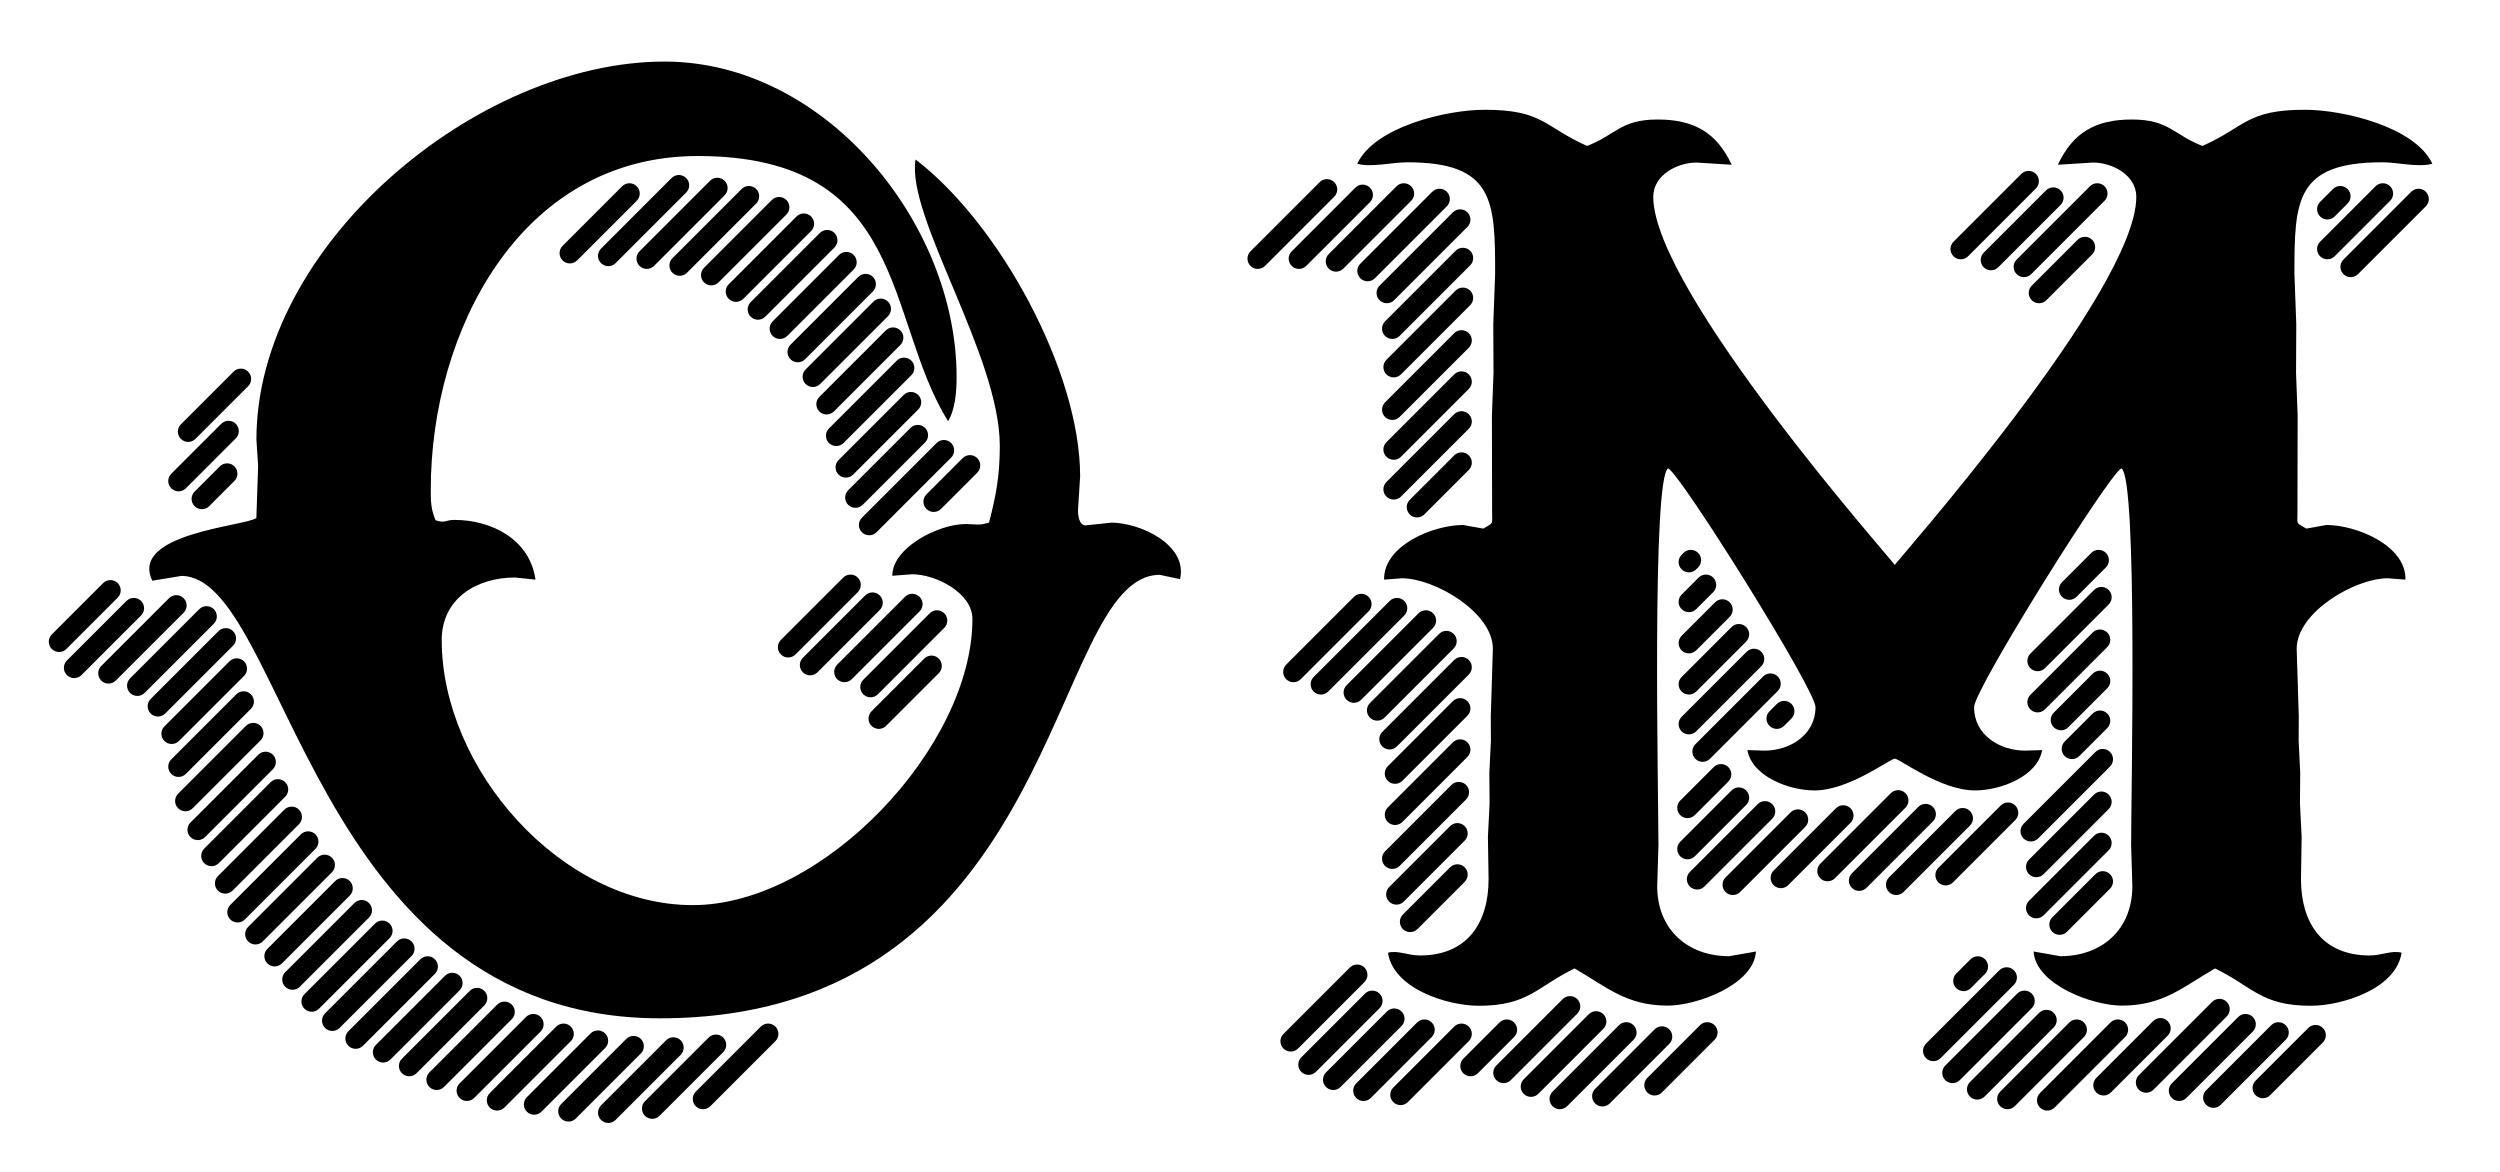
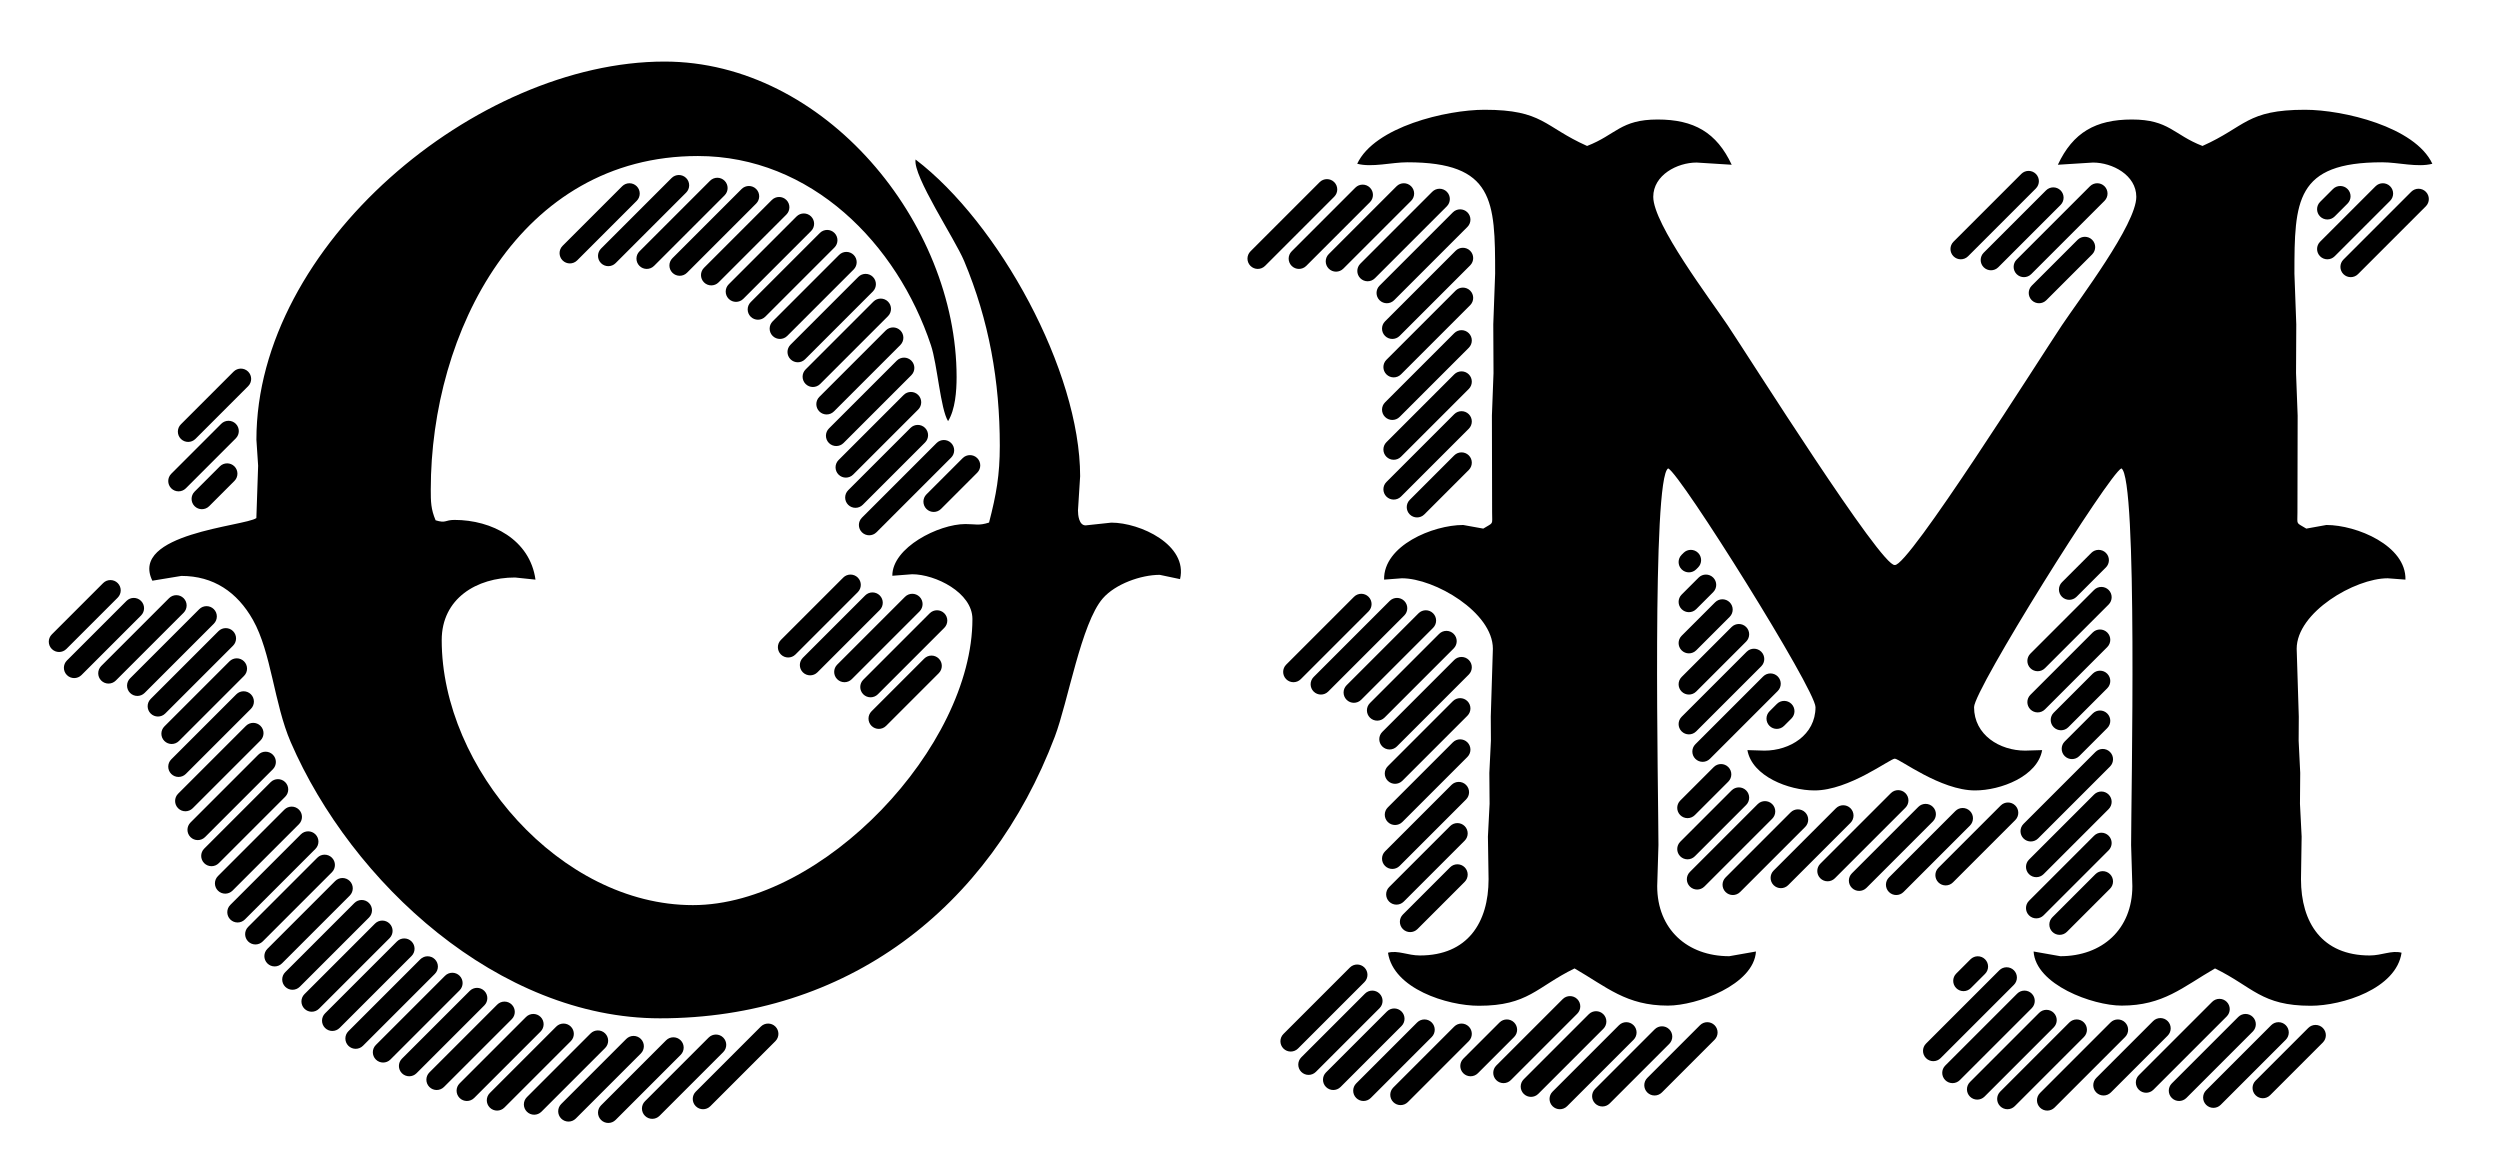
<svg xmlns="http://www.w3.org/2000/svg" version="1.1" width="1255.693pt" height="588.542pt" viewBox="0 0 1255.693 588.542">
  <path fill="#000000" fill-rule="evenodd" stroke="none" d="M117.326 186.66 C119.346 184.64 122.621 184.64 124.641 186.66 C126.661 188.68 126.661 191.955 124.641 193.975 L98.162 220.453 C96.142 222.473 92.868 222.473 90.847 220.453 C88.828 218.433 88.828 215.158 90.847 213.138 L117.326 186.66 Z M111.119 212.867 C113.139 210.847 116.414 210.847 118.434 212.867 C120.454 214.887 120.454 218.162 118.434 220.182 L93.335 245.281 C91.315 247.301 88.04 247.301 86.02 245.281 C84 243.261 84 239.986 86.02 237.966 L111.119 212.867 Z M51.809 292.867 C53.828 290.847 57.103 290.847 59.123 292.867 C61.143 294.887 61.143 298.162 59.123 300.182 L33.335 325.97 C31.315 327.99 28.04 327.99 26.02 325.97 C24 323.95 24 320.675 26.02 318.656 L51.809 292.867 Z M110.429 234.246 C112.449 232.226 115.724 232.226 117.744 234.246 C119.764 236.266 119.764 239.541 117.744 241.561 L105.059 254.246 C103.039 256.266 99.764 256.266 97.744 254.246 C95.724 252.226 95.724 248.951 97.744 246.931 L110.429 234.246 Z M63.533 301.832 C65.553 299.812 68.828 299.812 70.847 301.832 C72.868 303.852 72.868 307.127 70.847 309.147 L40.921 339.074 C38.901 341.094 35.626 341.094 33.606 339.074 C31.586 337.054 31.586 333.779 33.606 331.759 L63.533 301.832 Z M84.912 300.453 C86.932 298.433 90.207 298.433 92.227 300.453 C94.247 302.473 94.247 305.748 92.227 307.768 L58.162 341.832 C56.142 343.852 52.867 343.852 50.847 341.832 C48.828 339.812 48.828 336.538 50.847 334.517 L84.912 300.453 Z M100.084 305.97 C102.104 303.95 105.379 303.95 107.399 305.97 C109.419 307.99 109.419 311.265 107.399 313.285 L72.645 348.039 C70.625 350.059 67.35 350.059 65.33 348.039 C63.31 346.019 63.31 342.744 65.33 340.724 L100.084 305.97 Z M312.498 93.557 C314.518 91.537 317.793 91.537 319.813 93.557 C321.833 95.576 321.833 98.852 319.813 100.871 L289.887 130.798 C287.867 132.818 284.592 132.818 282.572 130.798 C280.552 128.778 280.552 125.503 282.572 123.483 L312.498 93.557 Z M109.74 317.005 C111.76 314.985 115.034 314.985 117.054 317.005 C119.074 319.025 119.074 322.3 117.054 324.32 L82.99 358.384 C80.97 360.404 77.695 360.404 75.675 358.384 C73.655 356.364 73.655 353.089 75.675 351.069 L109.74 317.005 Z M337.326 89.419 C339.346 87.399 342.621 87.399 344.641 89.419 C346.661 91.439 346.661 94.714 344.641 96.734 L309.197 132.177 C307.177 134.197 303.902 134.197 301.882 132.177 C299.862 130.157 299.862 126.882 301.882 124.862 L337.326 89.419 Z M115.257 332.177 C117.277 330.157 120.552 330.157 122.572 332.177 C124.592 334.197 124.592 337.472 122.572 339.492 L89.887 372.177 C87.867 374.197 84.592 374.197 82.572 372.177 C80.552 370.157 80.552 366.882 82.572 364.862 L115.257 332.177 Z M356.636 90.798 C358.656 88.778 361.931 88.778 363.951 90.798 C365.971 92.818 365.971 96.093 363.951 98.113 L328.507 133.557 C326.487 135.577 323.212 135.577 321.192 133.557 C319.172 131.537 319.172 128.262 321.192 126.242 L356.636 90.798 Z M118.705 348.729 C120.725 346.709 124 346.709 126.02 348.729 C128.04 350.749 128.04 354.024 126.02 356.044 L93.335 388.729 C91.315 390.749 88.04 390.749 86.02 388.729 C84 386.709 84 383.434 86.02 381.414 L118.705 348.729 Z M372.498 94.936 C374.518 92.916 377.793 92.916 379.813 94.936 C381.833 96.956 381.833 100.231 379.813 102.251 L345.059 137.005 C343.039 139.025 339.764 139.025 337.744 137.005 C335.724 134.985 335.724 131.71 337.744 129.69 L372.498 94.936 Z M123.533 364.591 C125.553 362.571 128.828 362.571 130.847 364.591 C132.868 366.611 132.868 369.886 130.847 371.906 L96.783 405.97 C94.763 407.99 91.488 407.99 89.468 405.97 C87.448 403.95 87.448 400.675 89.468 398.656 L123.533 364.591 Z M387.671 100.453 C389.69 98.433 392.966 98.433 394.986 100.453 C397.005 102.473 397.005 105.748 394.986 107.768 L360.921 141.832 C358.901 143.852 355.626 143.852 353.606 141.832 C351.586 139.812 351.586 136.537 353.606 134.518 L387.671 100.453 Z M129.739 379.074 C131.76 377.054 135.035 377.054 137.054 379.074 C139.074 381.094 139.074 384.369 137.054 386.389 L102.99 420.453 C100.97 422.473 97.695 422.473 95.675 420.453 C93.655 418.433 93.655 415.158 95.675 413.138 L129.739 379.074 Z M400.084 108.729 C402.104 106.709 405.379 106.709 407.399 108.729 C409.419 110.749 409.419 114.024 407.399 116.044 L373.335 150.108 C371.315 152.128 368.04 152.128 366.02 150.108 C364 148.088 364 144.813 366.02 142.793 L400.084 108.729 Z M135.946 392.867 C137.966 390.847 141.241 390.847 143.261 392.867 C145.281 394.887 145.281 398.162 143.261 400.182 L109.887 433.557 C107.867 435.577 104.592 435.577 102.572 433.557 C100.552 431.537 100.552 428.262 102.572 426.242 L135.946 392.867 Z M411.808 117.005 C413.829 114.985 417.103 114.985 419.123 117.005 C421.143 119.025 421.143 122.3 419.123 124.32 L384.369 159.074 C382.349 161.094 379.074 161.094 377.054 159.074 C375.034 157.054 375.034 153.779 377.054 151.759 L411.808 117.005 Z M142.843 406.66 C144.863 404.64 148.138 404.64 150.158 406.66 C152.178 408.68 152.178 411.955 150.158 413.975 L116.783 447.35 C114.763 449.37 111.488 449.37 109.468 447.35 C107.448 445.33 107.448 442.055 109.468 440.035 L142.843 406.66 Z M421.464 128.039 C423.484 126.019 426.759 126.019 428.779 128.039 C430.798 130.059 430.798 133.334 428.779 135.354 L395.404 168.729 C393.384 170.749 390.109 170.749 388.089 168.729 C386.069 166.709 386.069 163.434 388.089 161.414 L421.464 128.039 Z M151.119 419.074 C153.139 417.054 156.414 417.054 158.434 419.074 C160.454 421.094 160.454 424.369 158.434 426.389 L122.99 461.832 C120.97 463.852 117.695 463.852 115.675 461.832 C113.655 459.812 113.655 456.538 115.675 454.517 L151.119 419.074 Z M431.119 139.074 C433.139 137.054 436.414 137.054 438.434 139.074 C440.454 141.094 440.454 144.369 438.434 146.389 L404.369 180.453 C402.349 182.473 399.074 182.473 397.054 180.453 C395.034 178.433 395.034 175.158 397.054 173.138 L431.119 139.074 Z M159.395 430.798 C161.415 428.778 164.69 428.778 166.71 430.798 C168.73 432.818 168.73 436.093 166.71 438.113 L131.956 472.867 C129.936 474.887 126.661 474.887 124.641 472.867 C122.621 470.847 122.621 467.572 124.641 465.552 L159.395 430.798 Z M438.705 151.488 C440.725 149.468 444 149.468 446.02 151.488 C448.04 153.508 448.04 156.783 446.02 158.803 L411.955 192.867 C409.936 194.887 406.661 194.887 404.641 192.867 C402.621 190.847 402.621 187.572 404.641 185.552 L438.705 151.488 Z M168.36 442.522 C170.38 440.502 173.655 440.502 175.675 442.522 C177.695 444.542 177.695 447.817 175.675 449.837 L141.611 483.901 C139.591 485.921 136.316 485.921 134.296 483.901 C132.276 481.882 132.276 478.606 134.296 476.587 L168.36 442.522 Z M444.912 165.97 C446.932 163.95 450.207 163.95 452.227 165.97 C454.247 167.99 454.247 171.265 452.227 173.285 L418.852 206.66 C416.832 208.68 413.557 208.68 411.537 206.66 C409.517 204.64 409.517 201.365 411.537 199.345 L444.912 165.97 Z M178.015 453.557 C180.035 451.537 183.31 451.537 185.33 453.557 C187.35 455.577 187.35 458.851 185.33 460.872 L150.576 495.625 C148.556 497.646 145.281 497.646 143.261 495.625 C141.241 493.606 141.241 490.331 143.261 488.311 L178.015 453.557 Z M450.429 181.143 C452.449 179.123 455.724 179.123 457.744 181.143 C459.764 183.163 459.764 186.438 457.744 188.458 L423.68 222.522 C421.66 224.542 418.385 224.542 416.365 222.522 C414.345 220.502 414.345 217.227 416.365 215.207 L450.429 181.143 Z M188.36 463.901 C190.38 461.882 193.655 461.882 195.675 463.901 C197.695 465.921 197.695 469.196 195.675 471.216 L160.231 506.66 C158.211 508.68 154.936 508.68 152.917 506.66 C150.897 504.64 150.897 501.365 152.917 499.345 L188.36 463.901 Z M453.877 198.384 C455.897 196.364 459.172 196.364 461.192 198.384 C463.212 200.404 463.212 203.679 461.192 205.699 L428.507 238.384 C426.487 240.404 423.212 240.404 421.192 238.384 C419.172 236.364 419.172 233.089 421.192 231.069 L453.877 198.384 Z M199.395 472.867 C201.415 470.847 204.69 470.847 206.71 472.867 C208.73 474.887 208.73 478.162 206.71 480.182 L170.576 516.315 C168.556 518.335 165.281 518.335 163.261 516.315 C161.241 514.295 161.241 511.02 163.261 509 L199.395 472.867 Z M457.326 214.936 C459.346 212.916 462.621 212.916 464.641 214.936 C466.661 216.956 466.661 220.231 464.641 222.251 L433.335 253.557 C431.315 255.577 428.04 255.577 426.02 253.557 C424 251.537 424 248.262 426.02 246.242 L457.326 214.936 Z M211.119 481.832 C213.139 479.812 216.414 479.812 218.434 481.832 C220.454 483.852 220.454 487.127 218.434 489.147 L182.3 525.281 C180.28 527.301 177.005 527.301 174.986 525.281 C172.965 523.261 172.965 519.986 174.986 517.966 L211.119 481.832 Z M470.429 222.522 C472.449 220.502 475.724 220.502 477.744 222.522 C479.764 224.542 479.764 227.817 477.744 229.837 L440.231 267.35 C438.211 269.37 434.937 269.37 432.916 267.35 C430.897 265.33 430.897 262.055 432.916 260.035 L470.429 222.522 Z M223.533 490.108 C225.553 488.088 228.828 488.088 230.847 490.108 C232.868 492.128 232.868 495.403 230.847 497.423 L196.094 532.177 C194.073 534.197 190.798 534.197 188.779 532.177 C186.759 530.157 186.759 526.882 188.779 524.862 L223.533 490.108 Z M423.533 290.108 C425.553 288.088 428.828 288.088 430.848 290.108 C432.868 292.128 432.868 295.403 430.848 297.423 L399.542 328.729 C397.522 330.749 394.247 330.749 392.227 328.729 C390.207 326.709 390.207 323.434 392.227 321.414 L423.533 290.108 Z M483.533 230.108 C485.553 228.088 488.828 228.088 490.848 230.108 C492.868 232.128 492.868 235.403 490.848 237.423 L472.645 255.625 C470.625 257.646 467.35 257.646 465.33 255.625 C463.31 253.606 463.31 250.331 465.33 248.311 L483.533 230.108 Z M235.946 497.695 C237.966 495.675 241.241 495.675 243.261 497.695 C245.281 499.714 245.281 502.99 243.261 505.009 L209.197 539.074 C207.177 541.094 203.902 541.094 201.882 539.074 C199.862 537.054 199.862 533.779 201.882 531.759 L235.946 497.695 Z M434.567 299.074 C436.587 297.054 439.862 297.054 441.882 299.074 C443.902 301.094 443.902 304.369 441.882 306.389 L410.576 337.695 C408.556 339.714 405.281 339.714 403.261 337.695 C401.241 335.675 401.241 332.4 403.261 330.38 L434.567 299.074 Z M249.739 504.591 C251.76 502.571 255.035 502.571 257.054 504.591 C259.074 506.611 259.074 509.886 257.054 511.906 L222.99 545.97 C220.97 547.99 217.695 547.99 215.675 545.97 C213.655 543.95 213.655 540.675 215.675 538.655 L249.739 504.591 Z M454.567 299.764 C456.587 297.743 459.862 297.743 461.882 299.764 C463.902 301.783 463.902 305.058 461.882 307.078 L427.818 341.143 C425.798 343.163 422.523 343.163 420.503 341.143 C418.483 339.123 418.483 335.848 420.503 333.828 L454.567 299.764 Z M662.843 91.488 C664.863 89.468 668.138 89.468 670.158 91.488 C672.178 93.508 672.178 96.783 670.158 98.802 L635.404 133.557 C633.384 135.577 630.109 135.577 628.089 133.557 C626.069 131.537 626.069 128.262 628.089 126.242 L662.843 91.488 Z M264.222 510.798 C266.242 508.778 269.517 508.778 271.537 510.798 C273.557 512.818 273.557 516.093 271.537 518.113 L238.162 551.488 C236.143 553.508 232.868 553.508 230.847 551.488 C228.828 549.468 228.828 546.193 230.847 544.173 L264.222 510.798 Z M466.981 308.039 C469.001 306.019 472.276 306.019 474.296 308.039 C476.316 310.059 476.316 313.334 474.296 315.354 L440.921 348.729 C438.901 350.749 435.626 350.749 433.606 348.729 C431.586 346.709 431.586 343.434 433.606 341.414 L466.981 308.039 Z M680.774 94.246 C682.794 92.226 686.069 92.226 688.089 94.246 C690.109 96.266 690.109 99.541 688.089 101.561 L656.093 133.557 C654.073 135.577 650.798 135.577 648.779 133.557 C646.759 131.537 646.759 128.262 648.779 126.242 L680.774 94.246 Z M279.395 515.625 C281.415 513.606 284.69 513.606 286.71 515.625 C288.73 517.645 288.73 520.92 286.71 522.94 L253.335 556.315 C251.315 558.335 248.04 558.335 246.02 556.315 C244 554.295 244 551.02 246.02 549 L279.395 515.625 Z M464.222 330.798 C466.242 328.778 469.517 328.778 471.537 330.798 C473.557 332.818 473.557 336.093 471.537 338.113 L445.059 364.591 C443.039 366.611 439.764 366.611 437.744 364.591 C435.724 362.571 435.724 359.296 437.744 357.276 L464.222 330.798 Z M701.464 93.557 C703.484 91.537 706.759 91.537 708.779 93.557 C710.798 95.576 710.798 98.852 708.779 100.871 L674.714 134.936 C672.694 136.956 669.419 136.956 667.399 134.936 C665.379 132.916 665.379 129.641 667.399 127.621 L701.464 93.557 Z M296.636 519.074 C298.656 517.054 301.931 517.054 303.951 519.074 C305.971 521.094 305.971 524.369 303.951 526.389 L271.955 558.384 C269.936 560.404 266.661 560.404 264.641 558.384 C262.621 556.364 262.621 553.089 264.641 551.069 L296.636 519.074 Z M719.395 96.315 C721.415 94.295 724.69 94.295 726.71 96.315 C728.73 98.335 728.73 101.61 726.71 103.63 L690.576 139.763 C688.556 141.783 685.281 141.783 683.261 139.763 C681.241 137.744 681.241 134.469 683.261 132.449 L719.395 96.315 Z M314.567 521.832 C316.587 519.812 319.862 519.812 321.882 521.832 C323.902 523.852 323.902 527.127 321.882 529.147 L289.197 561.832 C287.177 563.852 283.902 563.852 281.882 561.832 C279.862 559.812 279.862 556.538 281.882 554.518 L314.567 521.832 Z M729.74 106.66 C731.76 104.64 735.034 104.64 737.054 106.66 C739.074 108.68 739.074 111.955 737.054 113.975 L700.231 150.798 C698.211 152.818 694.937 152.818 692.917 150.798 C690.897 148.778 690.897 145.503 692.917 143.483 L729.74 106.66 Z M334.567 522.522 C336.587 520.502 339.862 520.502 341.882 522.522 C343.902 524.542 343.902 527.817 341.882 529.837 L309.197 562.522 C307.177 564.542 303.902 564.542 301.882 562.522 C299.862 560.502 299.862 557.227 301.882 555.207 L334.567 522.522 Z M731.119 125.97 C733.139 123.95 736.414 123.95 738.434 125.97 C740.454 127.99 740.454 131.265 738.434 133.285 L702.99 168.729 C700.97 170.749 697.695 170.749 695.675 168.729 C693.655 166.709 693.655 163.434 695.675 161.414 L731.119 125.97 Z M355.946 521.143 C357.966 519.123 361.241 519.123 363.261 521.143 C365.281 523.163 365.281 526.438 363.261 528.458 L331.266 560.453 C329.246 562.473 325.971 562.473 323.951 560.453 C321.931 558.433 321.931 555.158 323.951 553.138 L355.946 521.143 Z M731.119 145.97 C733.139 143.95 736.414 143.95 738.434 145.97 C740.454 147.99 740.454 151.265 738.434 153.285 L703.68 188.039 C701.66 190.059 698.385 190.059 696.365 188.039 C694.345 186.019 694.345 182.744 696.365 180.724 L731.119 145.97 Z M382.153 515.625 C384.173 513.606 387.448 513.606 389.468 515.625 C391.488 517.645 391.488 520.92 389.468 522.94 L356.783 555.625 C354.763 557.645 351.488 557.645 349.468 555.625 C347.448 553.606 347.448 550.331 349.468 548.311 L382.153 515.625 Z M730.429 167.35 C732.449 165.33 735.724 165.33 737.744 167.35 C739.764 169.37 739.764 172.645 737.744 174.665 L702.99 209.419 C700.97 211.439 697.695 211.439 695.675 209.419 C693.655 207.399 693.655 204.124 695.675 202.104 L730.429 167.35 Z M730.429 188.039 C732.449 186.019 735.724 186.019 737.744 188.039 C739.764 190.059 739.764 193.334 737.744 195.354 L703.68 229.419 C701.66 231.439 698.385 231.439 696.365 229.419 C694.345 227.399 694.345 224.124 696.365 222.104 L730.429 188.039 Z M730.429 208.039 C732.449 206.019 735.724 206.019 737.744 208.039 C739.764 210.059 739.764 213.334 737.744 215.354 L703.68 249.419 C701.66 251.439 698.385 251.439 696.365 249.419 C694.345 247.399 694.345 244.124 696.365 242.104 L730.429 208.039 Z M730.429 228.729 C732.449 226.709 735.724 226.709 737.744 228.729 C739.764 230.749 739.764 234.024 737.744 236.044 L715.404 258.384 C713.384 260.404 710.109 260.404 708.089 258.384 C706.069 256.364 706.069 253.089 708.089 251.069 L730.429 228.729 Z M680.084 299.764 C682.104 297.743 685.379 297.743 687.399 299.764 C689.419 301.783 689.419 305.058 687.399 307.078 L653.335 341.143 C651.315 343.163 648.04 343.163 646.02 341.143 C644 339.123 644 335.848 646.02 333.828 L680.084 299.764 Z M698.015 301.832 C700.035 299.812 703.31 299.812 705.33 301.832 C707.35 303.852 707.35 307.127 705.33 309.147 L667.128 347.35 C665.108 349.37 661.833 349.37 659.813 347.35 C657.793 345.33 657.793 342.055 659.813 340.035 L698.015 301.832 Z M712.498 308.039 C714.518 306.019 717.793 306.019 719.813 308.039 C721.833 310.059 721.833 313.334 719.813 315.354 L683.68 351.488 C681.66 353.508 678.385 353.508 676.365 351.488 C674.345 349.468 674.345 346.193 676.365 344.173 L712.498 308.039 Z M722.843 318.384 C724.863 316.364 728.138 316.364 730.158 318.384 C732.178 320.404 732.178 323.679 730.158 325.699 L695.404 360.453 C693.384 362.473 690.109 362.473 688.089 360.453 C686.069 358.433 686.069 355.158 688.089 353.138 L722.843 318.384 Z M730.429 331.488 C732.449 329.468 735.724 329.468 737.744 331.488 C739.764 333.508 739.764 336.783 737.744 338.803 L701.611 374.936 C699.591 376.956 696.316 376.956 694.296 374.936 C692.276 372.916 692.276 369.641 694.296 367.621 L730.429 331.488 Z M729.74 352.177 C731.76 350.157 735.034 350.157 737.054 352.177 C739.074 354.197 739.074 357.472 737.054 359.492 L704.369 392.177 C702.349 394.197 699.074 394.197 697.054 392.177 C695.034 390.157 695.034 386.882 697.054 384.862 L729.74 352.177 Z M729.74 372.867 C731.76 370.847 735.034 370.847 737.054 372.867 C739.074 374.887 739.074 378.162 737.054 380.182 L704.369 412.867 C702.349 414.887 699.074 414.887 697.054 412.867 C695.034 410.847 695.034 407.572 697.054 405.552 L729.74 372.867 Z M1015.257 87.35 C1017.277 85.33 1020.552 85.33 1022.572 87.35 C1024.592 89.37 1024.592 92.645 1022.572 94.665 L988.507 128.729 C986.487 130.749 983.212 130.749 981.192 128.729 C979.172 126.709 979.172 123.434 981.192 121.414 L1015.257 87.35 Z M729.05 394.246 C731.07 392.226 734.345 392.226 736.365 394.246 C738.385 396.266 738.385 399.541 736.365 401.561 L702.99 434.936 C700.97 436.956 697.695 436.956 695.675 434.936 C693.655 432.916 693.655 429.641 695.675 427.621 L729.05 394.246 Z M845.602 277.695 C847.622 275.675 850.897 275.675 852.917 277.695 C854.937 279.714 854.937 282.99 852.917 285.009 L851.956 285.97 C849.936 287.99 846.661 287.99 844.641 285.97 C842.621 283.95 842.621 280.675 844.641 278.656 L845.602 277.695 Z M1027.671 95.626 C1029.69 93.606 1032.966 93.606 1034.986 95.626 C1037.005 97.645 1037.005 100.921 1034.986 102.94 L1003.68 134.246 C1001.66 136.266 998.385 136.266 996.365 134.246 C994.345 132.226 994.345 128.951 996.365 126.931 L1027.671 95.626 Z M728.36 414.936 C730.38 412.916 733.655 412.916 735.675 414.936 C737.695 416.956 737.695 420.231 735.675 422.251 L705.059 452.867 C703.039 454.887 699.764 454.887 697.744 452.867 C695.724 450.847 695.724 447.572 697.744 445.552 L728.36 414.936 Z M853.188 290.108 C855.208 288.088 858.483 288.088 860.503 290.108 C862.523 292.128 862.523 295.403 860.503 297.423 L851.956 305.97 C849.936 307.99 846.661 307.99 844.641 305.97 C842.621 303.95 842.621 300.675 844.641 298.656 L853.188 290.108 Z M1049.739 93.557 C1051.759 91.537 1055.034 91.537 1057.054 93.557 C1059.074 95.576 1059.074 98.852 1057.054 100.871 L1020.231 137.695 C1018.211 139.714 1014.937 139.714 1012.917 137.695 C1010.897 135.675 1010.897 132.4 1012.917 130.38 L1049.739 93.557 Z M678.015 485.97 C680.035 483.95 683.31 483.95 685.33 485.97 C687.35 487.99 687.35 491.265 685.33 493.285 L651.956 526.66 C649.936 528.68 646.661 528.68 644.641 526.66 C642.621 524.64 642.621 521.365 644.641 519.345 L678.015 485.97 Z M728.36 435.625 C730.38 433.606 733.655 433.606 735.675 435.625 C737.695 437.646 737.695 440.921 735.675 442.94 L711.956 466.66 C709.936 468.68 706.661 468.68 704.641 466.66 C702.621 464.64 702.621 461.365 704.641 459.345 L728.36 435.625 Z M861.464 302.522 C863.484 300.502 866.759 300.502 868.779 302.522 C870.798 304.542 870.798 307.817 868.779 309.837 L851.956 326.66 C849.936 328.68 846.661 328.68 844.641 326.66 C842.621 324.64 842.621 321.365 844.641 319.345 L861.464 302.522 Z M1043.533 120.453 C1045.553 118.433 1048.828 118.433 1050.848 120.453 C1052.868 122.473 1052.868 125.748 1050.848 127.768 L1027.818 150.798 C1025.798 152.818 1022.523 152.818 1020.503 150.798 C1018.483 148.778 1018.483 145.503 1020.503 143.483 L1043.533 120.453 Z M685.602 499.074 C687.622 497.054 690.897 497.054 692.917 499.074 C694.937 501.094 694.937 504.369 692.917 506.389 L660.921 538.384 C658.901 540.404 655.626 540.404 653.606 538.384 C651.586 536.364 651.586 533.089 653.606 531.069 L685.602 499.074 Z M869.74 314.936 C871.76 312.916 875.034 312.916 877.054 314.936 C879.074 316.956 879.074 320.231 877.054 322.251 L851.956 347.35 C849.936 349.37 846.661 349.37 844.641 347.35 C842.621 345.33 842.621 342.055 844.641 340.035 L869.74 314.936 Z M696.636 508.039 C698.656 506.019 701.931 506.019 703.951 508.039 C705.971 510.059 705.971 513.334 703.951 515.354 L673.335 545.97 C671.315 547.99 668.04 547.99 666.02 545.97 C664 543.95 664 540.675 666.02 538.655 L696.636 508.039 Z M877.326 327.35 C879.346 325.33 882.621 325.33 884.641 327.35 C886.661 329.37 886.661 332.645 884.641 334.665 L851.956 367.35 C849.936 369.37 846.661 369.37 844.641 367.35 C842.621 365.33 842.621 362.055 844.641 360.035 L877.326 327.35 Z M711.808 513.557 C713.828 511.537 717.103 511.537 719.123 513.557 C721.143 515.577 721.143 518.851 719.123 520.871 L688.507 551.488 C686.487 553.508 683.212 553.508 681.192 551.488 C679.172 549.468 679.172 546.193 681.192 544.173 L711.808 513.557 Z M885.602 339.764 C887.622 337.743 890.897 337.743 892.917 339.764 C894.937 341.783 894.937 345.058 892.917 347.078 L858.852 381.143 C856.832 383.163 853.557 383.163 851.537 381.143 C849.517 379.123 849.517 375.848 851.537 373.828 L885.602 339.764 Z M730.429 515.625 C732.449 513.606 735.724 513.606 737.744 515.625 C739.764 517.645 739.764 520.92 737.744 522.94 L707.128 553.557 C705.108 555.577 701.833 555.577 699.813 553.557 C697.793 551.537 697.793 548.262 699.813 546.242 L730.429 515.625 Z M860.774 385.281 C862.794 383.261 866.069 383.261 868.089 385.281 C870.109 387.301 870.109 390.576 868.089 392.596 L851.266 409.419 C849.246 411.439 845.971 411.439 843.951 409.419 C841.931 407.399 841.931 404.124 843.951 402.104 L860.774 385.281 Z M892.498 353.557 C894.518 351.537 897.793 351.537 899.813 353.557 C901.833 355.577 901.833 358.851 899.813 360.872 L896.093 364.591 C894.073 366.611 890.798 366.611 888.779 364.591 C886.759 362.571 886.759 359.296 888.779 357.276 L892.498 353.557 Z M753.188 513.557 C755.208 511.537 758.483 511.537 760.503 513.557 C762.523 515.577 762.523 518.851 760.503 520.871 L742.3 539.074 C740.28 541.094 737.005 541.094 734.986 539.074 C732.966 537.054 732.966 533.779 734.986 531.759 L753.188 513.557 Z M869.74 397.005 C871.76 394.985 875.034 394.985 877.054 397.005 C879.074 399.025 879.074 402.3 877.054 404.32 L851.266 430.108 C849.246 432.128 845.971 432.128 843.951 430.108 C841.931 428.088 841.931 424.813 843.951 422.793 L869.74 397.005 Z M1171.809 94.936 C1173.829 92.916 1177.103 92.916 1179.123 94.936 C1181.143 96.956 1181.143 100.231 1179.123 102.251 L1172.645 108.729 C1170.625 110.749 1167.35 110.749 1165.33 108.729 C1163.31 106.709 1163.31 103.434 1165.33 101.414 L1171.809 94.936 Z M784.912 501.832 C786.932 499.812 790.207 499.812 792.227 501.832 C794.247 503.852 794.247 507.127 792.227 509.147 L758.852 542.522 C756.832 544.542 753.557 544.542 751.537 542.522 C749.517 540.502 749.517 537.227 751.537 535.207 L784.912 501.832 Z M882.843 403.901 C884.863 401.882 888.138 401.882 890.158 403.901 C892.178 405.921 892.178 409.196 890.158 411.216 L856.093 445.281 C854.073 447.301 850.798 447.301 848.779 445.281 C846.759 443.261 846.759 439.986 848.779 437.966 L882.843 403.901 Z M1193.188 93.557 C1195.208 91.537 1198.483 91.537 1200.503 93.557 C1202.523 95.576 1202.523 98.852 1200.503 100.871 L1172.645 128.729 C1170.625 130.749 1167.35 130.749 1165.33 128.729 C1163.31 126.709 1163.31 123.434 1165.33 121.414 L1193.188 93.557 Z M798.015 509.419 C800.035 507.399 803.31 507.399 805.33 509.419 C807.35 511.439 807.35 514.714 805.33 516.734 L772.645 549.419 C770.625 551.439 767.35 551.439 765.33 549.419 C763.31 547.399 763.31 544.124 765.33 542.104 L798.015 509.419 Z M899.395 408.039 C901.415 406.019 904.69 406.019 906.71 408.039 C908.73 410.059 908.73 413.334 906.71 415.354 L874.024 448.039 C872.005 450.059 868.73 450.059 866.71 448.039 C864.69 446.019 864.69 442.744 866.71 440.724 L899.395 408.039 Z M1211.119 96.315 C1213.139 94.295 1216.414 94.295 1218.434 96.315 C1220.454 98.335 1220.454 101.61 1218.434 103.63 L1184.369 137.695 C1182.349 139.714 1179.074 139.714 1177.054 137.695 C1175.034 135.675 1175.034 132.4 1177.054 130.38 L1211.119 96.315 Z M813.188 514.936 C815.208 512.916 818.483 512.916 820.503 514.936 C822.523 516.956 822.523 520.231 820.503 522.251 L787.128 555.625 C785.108 557.645 781.833 557.645 779.813 555.625 C777.793 553.606 777.793 550.331 779.813 548.311 L813.188 514.936 Z M922.153 405.97 C924.173 403.95 927.448 403.95 929.468 405.97 C931.488 407.99 931.488 411.265 929.468 413.285 L898.162 444.591 C896.143 446.611 892.867 446.611 890.847 444.591 C888.828 442.571 888.828 439.296 890.847 437.276 L922.153 405.97 Z M1050.429 277.695 C1052.449 275.675 1055.724 275.675 1057.744 277.695 C1059.764 279.714 1059.764 282.99 1057.744 285.009 L1042.99 299.764 C1040.97 301.783 1037.695 301.783 1035.675 299.764 C1033.655 297.743 1033.655 294.469 1035.675 292.449 L1050.429 277.695 Z M831.119 517.005 C833.139 514.985 836.414 514.985 838.434 517.005 C840.454 519.025 840.454 522.3 838.434 524.32 L808.507 554.246 C806.487 556.266 803.212 556.266 801.192 554.246 C799.172 552.226 799.172 548.951 801.192 546.931 L831.119 517.005 Z M949.74 398.384 C951.76 396.364 955.034 396.364 957.054 398.384 C959.074 400.404 959.074 403.679 957.054 405.699 L921.611 441.143 C919.591 443.163 916.316 443.163 914.296 441.143 C912.276 439.123 912.276 435.848 914.296 433.828 L949.74 398.384 Z M1051.809 296.315 C1053.829 294.295 1057.103 294.295 1059.123 296.315 C1061.143 298.335 1061.143 301.61 1059.123 303.63 L1027.128 335.625 C1025.108 337.646 1021.833 337.646 1019.813 335.625 C1017.793 333.606 1017.793 330.331 1019.813 328.311 L1051.809 296.315 Z M853.878 514.936 C855.897 512.916 859.172 512.916 861.192 514.936 C863.212 516.956 863.212 520.231 861.192 522.251 L834.714 548.729 C832.694 550.749 829.419 550.749 827.399 548.729 C825.379 546.709 825.379 543.434 827.399 541.414 L853.878 514.936 Z M963.533 405.281 C965.553 403.261 968.828 403.261 970.847 405.281 C972.867 407.301 972.867 410.576 970.847 412.596 L937.473 445.97 C935.453 447.99 932.178 447.99 930.158 445.97 C928.138 443.95 928.138 440.675 930.158 438.656 L963.533 405.281 Z M1051.119 317.695 C1053.139 315.675 1056.414 315.675 1058.434 317.695 C1060.454 319.714 1060.454 322.99 1058.434 325.009 L1027.128 356.315 C1025.108 358.335 1021.833 358.335 1019.813 356.315 C1017.793 354.295 1017.793 351.02 1019.813 349 L1051.119 317.695 Z M982.153 407.35 C984.173 405.33 987.448 405.33 989.468 407.35 C991.488 409.37 991.488 412.645 989.468 414.665 L956.093 448.039 C954.073 450.059 950.798 450.059 948.779 448.039 C946.759 446.019 946.759 442.744 948.779 440.724 L982.153 407.35 Z M1051.119 338.384 C1053.139 336.364 1056.414 336.364 1058.434 338.384 C1060.454 340.404 1060.454 343.679 1058.434 345.699 L1038.852 365.281 C1036.832 367.301 1033.557 367.301 1031.537 365.281 C1029.517 363.261 1029.517 359.986 1031.537 357.966 L1051.119 338.384 Z M1004.912 404.591 C1006.932 402.571 1010.207 402.571 1012.227 404.591 C1014.247 406.611 1014.247 409.886 1012.227 411.906 L980.921 443.212 C978.901 445.232 975.626 445.232 973.606 443.212 C971.586 441.192 971.586 437.917 973.606 435.897 L1004.912 404.591 Z M1051.119 358.384 C1053.139 356.364 1056.414 356.364 1058.434 358.384 C1060.454 360.404 1060.454 363.679 1058.434 365.699 L1044.369 379.764 C1042.349 381.783 1039.074 381.783 1037.054 379.764 C1035.034 377.743 1035.034 374.469 1037.054 372.449 L1051.119 358.384 Z M1052.498 377.695 C1054.518 375.675 1057.793 375.675 1059.813 377.695 C1061.833 379.714 1061.833 382.99 1059.813 385.009 L1023.68 421.143 C1021.66 423.163 1018.385 423.163 1016.365 421.143 C1014.345 419.123 1014.345 415.848 1016.365 413.828 L1052.498 377.695 Z M1051.809 399.074 C1053.829 397.054 1057.103 397.054 1059.123 399.074 C1061.143 401.094 1061.143 404.369 1059.123 406.389 L1026.438 439.074 C1024.418 441.094 1021.143 441.094 1019.123 439.074 C1017.103 437.054 1017.103 433.779 1019.123 431.759 L1051.809 399.074 Z M989.74 481.832 C991.76 479.812 995.034 479.812 997.054 481.832 C999.074 483.852 999.074 487.127 997.054 489.147 L989.887 496.315 C987.867 498.335 984.592 498.335 982.572 496.315 C980.552 494.295 980.552 491.02 982.572 489 L989.74 481.832 Z M1051.809 419.764 C1053.829 417.743 1057.103 417.743 1059.123 419.764 C1061.143 421.783 1061.143 425.058 1059.123 427.078 L1026.438 459.764 C1024.418 461.783 1021.143 461.783 1019.123 459.764 C1017.103 457.743 1017.103 454.469 1019.123 452.449 L1051.809 419.764 Z M1004.222 487.35 C1006.242 485.33 1009.517 485.33 1011.537 487.35 C1013.557 489.37 1013.557 492.645 1011.537 494.665 L974.714 531.488 C972.694 533.508 969.419 533.508 967.399 531.488 C965.379 529.468 965.379 526.193 967.399 524.173 L1004.222 487.35 Z M1052.498 439.074 C1054.518 437.054 1057.793 437.054 1059.813 439.074 C1061.833 441.094 1061.833 444.369 1059.813 446.389 L1038.162 468.039 C1036.142 470.059 1032.868 470.059 1030.848 468.039 C1028.828 466.019 1028.828 462.744 1030.848 460.724 L1052.498 439.074 Z M1013.188 499.074 C1015.208 497.054 1018.483 497.054 1020.503 499.074 C1022.523 501.094 1022.523 504.369 1020.503 506.389 L984.369 542.522 C982.349 544.542 979.074 544.542 977.054 542.522 C975.034 540.502 975.034 537.227 977.054 535.207 L1013.188 499.074 Z M1024.222 508.729 C1026.242 506.709 1029.517 506.709 1031.537 508.729 C1033.557 510.749 1033.557 514.024 1031.537 516.044 L996.783 550.798 C994.763 552.818 991.488 552.818 989.468 550.798 C987.448 548.778 987.448 545.503 989.468 543.483 L1024.222 508.729 Z M1039.395 513.557 C1041.415 511.537 1044.69 511.537 1046.71 513.557 C1048.73 515.577 1048.73 518.851 1046.71 520.871 L1011.956 555.625 C1009.936 557.645 1006.661 557.645 1004.641 555.625 C1002.621 553.606 1002.621 550.331 1004.641 548.311 L1039.395 513.557 Z M1060.084 513.557 C1062.104 511.537 1065.379 511.537 1067.399 513.557 C1069.419 515.577 1069.419 518.851 1067.399 520.871 L1031.956 556.315 C1029.936 558.335 1026.661 558.335 1024.641 556.315 C1022.621 554.295 1022.621 551.02 1024.641 549 L1060.084 513.557 Z M1081.464 512.867 C1083.484 510.847 1086.759 510.847 1088.779 512.867 C1090.799 514.887 1090.799 518.162 1088.779 520.182 L1060.231 548.729 C1058.211 550.749 1054.937 550.749 1052.917 548.729 C1050.897 546.709 1050.897 543.434 1052.917 541.414 L1081.464 512.867 Z M1111.119 503.212 C1113.139 501.192 1116.414 501.192 1118.434 503.212 C1120.454 505.232 1120.454 508.507 1118.434 510.527 L1081.611 547.35 C1079.591 549.37 1076.316 549.37 1074.296 547.35 C1072.276 545.33 1072.276 542.055 1074.296 540.035 L1111.119 503.212 Z M1124.222 510.798 C1126.242 508.778 1129.517 508.778 1131.537 510.798 C1133.557 512.818 1133.557 516.093 1131.537 518.113 L1098.162 551.488 C1096.142 553.508 1092.868 553.508 1090.848 551.488 C1088.828 549.468 1088.828 546.193 1090.848 544.173 L1124.222 510.798 Z M1140.774 514.936 C1142.794 512.916 1146.069 512.916 1148.089 514.936 C1150.109 516.956 1150.109 520.231 1148.089 522.251 L1115.404 554.936 C1113.384 556.956 1110.109 556.956 1108.089 554.936 C1106.069 552.916 1106.069 549.641 1108.089 547.621 L1140.774 514.936 Z M1159.395 516.315 C1161.415 514.295 1164.69 514.295 1166.71 516.315 C1168.73 518.335 1168.73 521.61 1166.71 523.63 L1140.231 550.108 C1138.211 552.128 1134.937 552.128 1132.917 550.108 C1130.897 548.088 1130.897 544.813 1132.917 542.793 L1159.395 516.315 Z" />
-   <path fill="#000000" fill-rule="evenodd" stroke="none" d="M592.711 290.882 C596.752 273.684 572.683 262.507 558.211 262.507 L545.292 263.887 C541.915 263.887 541.442 258.684 541.442 256.412 L542.528 239.208 C542.528 186.226 501.578 111.881 459.864 80.113 C455.089 108.838 502.178 178.562 502.178 223.932 C502.178 238.562 500.417 248.445 496.775 262.469 C491.583 264.145 490.039 263.217 484.91 263.217 C471.477 263.217 448.117 275.02 448.197 289.195 L458.15 288.43 C469.796 288.43 488.427 297.637 488.427 310.906 C488.427 374.871 413.452 454.62 348.012 454.62 C281.417 454.62 221.861 385.819 221.861 321.511 C221.861 300.609 239.418 290.065 258.707 290.065 L268.964 291.138 C266.191 271.005 246.99 261.143 228.31 261.143 C223.358 261.143 224.128 262.953 218.797 261.337 C216.412 255.729 216.365 251.934 216.365 245.882 C216.365 166.84 260.999 78.367 350.527 78.367 C456.463 78.367 444.203 160.255 476.197 211.538 C479.803 205.676 480.478 196.482 480.478 189.348 C480.478 111.827 414.205 30.925 333.781 30.925 C239.393 30.925 128.787 123.264 128.787 220.863 L129.652 233.923 L128.764 260.216 C122.88 264.335 64.902 267.932 76.522 291.675 L91.1 289.273 C143.455 289.273 156.107 511.477 331.466 511.477 C534.151 511.477 526.12 288.73 582.521 288.73 L592.711 290.882 Z M951.705 283.783 C952.715 284.099 830.392 146.466 830.392 98.874 C830.392 87.922 842.448 81.645 852.149 81.645 L869.794 82.75 C862.203 66.513 850.802 60.027 832.579 60.027 C813.941 60.027 811.725 67.683 797.156 73.311 C775.365 63.58 775.074 55.135 745.635 55.135 C726.586 55.135 690.412 63.648 681.696 82.25 C689.094 84.216 698.858 81.517 706.918 81.517 C750.442 81.517 750.973 100.901 750.973 137.459 L750.042 162.921 L750.158 187.404 L749.352 208.744 L749.454 257.366 C749.454 263.945 750.361 262.205 745.007 265.507 L734.92 263.687 C719.677 263.687 694.817 274.068 695.201 291.132 L704.146 290.456 C720.592 290.456 749.839 307.558 749.839 325.863 L748.779 359.978 L748.852 372.047 L748.064 388.201 L748.188 403.718 L747.35 420.215 L747.677 441.591 C747.677 463.456 737.08 479.91 713.182 479.91 C707.022 479.91 702.188 477.195 697.159 478.523 C699.794 496.614 726.916 505.173 742.779 505.173 C767.608 505.173 771.779 495.74 790.857 486.42 C807.111 495.81 816.854 505.094 837.73 505.094 C852.372 505.094 880.943 494.567 881.978 477.917 L868.557 480.28 C847.516 480.28 832.375 466.753 832.375 445.088 L833.001 424.413 C833.001 400.089 829.593 239.564 837.899 235.255 C844.059 238.022 911.886 346.344 911.886 355.178 C911.886 369.17 898.988 377.02 886.24 377.02 L877.682 376.763 C879.992 389.915 898.455 397.016 911.402 397.016 C928.729 397.016 949.349 381.058 951.705 381.058 C954.061 381.058 974.68 397.016 992.008 397.016 C1004.954 397.016 1023.418 389.915 1025.727 376.763 L1017.169 377.02 C1004.421 377.02 991.524 369.17 991.524 355.178 C991.524 346.344 1059.351 238.022 1065.51 235.255 C1073.816 239.564 1070.408 400.089 1070.408 424.413 L1071.034 445.088 C1071.034 466.753 1055.893 480.28 1034.853 480.28 L1021.431 477.917 C1022.466 494.567 1051.037 505.094 1065.679 505.094 C1086.555 505.094 1096.299 495.81 1112.552 486.42 C1131.631 495.74 1135.801 505.173 1160.63 505.173 C1176.493 505.173 1203.615 496.614 1206.25 478.523 C1201.221 477.195 1196.387 479.91 1190.228 479.91 C1166.329 479.91 1155.732 463.456 1155.732 441.591 L1156.06 420.215 L1155.222 403.718 L1155.345 388.201 L1154.557 372.047 L1154.63 359.978 L1153.57 325.863 C1153.57 307.558 1182.818 290.456 1199.263 290.456 L1208.208 291.132 C1208.592 274.068 1183.732 263.687 1168.49 263.687 L1158.402 265.507 C1153.048 262.205 1153.955 263.945 1153.955 257.366 L1154.057 208.744 L1153.251 187.404 L1153.367 162.921 L1152.436 137.459 C1152.436 100.901 1152.968 81.517 1196.491 81.517 C1204.552 81.517 1214.315 84.216 1221.713 82.25 C1212.998 63.648 1176.823 55.135 1157.774 55.135 C1128.335 55.135 1128.044 63.58 1106.253 73.311 C1091.684 67.683 1089.468 60.027 1070.83 60.027 C1052.608 60.027 1041.206 66.513 1033.615 82.75 L1051.26 81.645 C1060.961 81.645 1073.017 87.922 1073.017 98.874 C1073.017 146.466 950.694 284.099 951.705 283.783 Z" />
+   <path fill="#000000" fill-rule="evenodd" stroke="none" d="M592.711 290.882 C596.752 273.684 572.683 262.507 558.211 262.507 L545.292 263.887 C541.915 263.887 541.442 258.684 541.442 256.412 L542.528 239.208 C542.528 186.226 501.578 111.881 459.864 80.113 C458.482 88.43 479.565 119.871 484.275 131.121 C496.822 161.089 502.178 191.518 502.178 223.932 C502.178 238.562 500.417 248.445 496.775 262.469 C491.583 264.145 490.039 263.217 484.91 263.217 C471.477 263.217 448.117 275.02 448.197 289.195 L458.15 288.43 C469.796 288.43 488.427 297.637 488.427 310.906 C488.427 374.871 413.452 454.62 348.012 454.62 C281.417 454.62 221.861 385.819 221.861 321.511 C221.861 300.609 239.418 290.065 258.707 290.065 L268.964 291.138 C266.191 271.005 246.99 261.143 228.31 261.143 C223.358 261.143 224.128 262.953 218.797 261.337 C216.412 255.729 216.365 251.934 216.365 245.882 C216.365 166.84 260.999 78.367 350.527 78.367 C407.347 78.367 450.603 122.331 467.602 173.448 C470.838 183.18 472.363 205.391 476.197 211.538 C479.803 205.676 480.478 196.482 480.478 189.348 C480.478 111.827 414.205 30.925 333.781 30.925 C239.393 30.925 128.787 123.264 128.787 220.863 L129.652 233.923 L128.764 260.216 C122.88 264.335 64.902 267.932 76.522 291.675 L91.1 289.273 C107.213 289.273 119.138 297.36 127.033 311.335 C136.304 327.747 137.664 353.438 146.02 372.745 C176.596 443.387 250.591 511.477 331.466 511.477 C425.009 511.477 496.987 456.543 529.815 369.992 C536.421 352.576 543.081 312.974 553.922 300.546 C560.25 293.292 573.087 288.73 582.521 288.73 L592.711 290.882 Z M951.705 283.783 C945.112 285.046 879.049 180.266 867.736 163.345 C858.989 150.261 830.392 112.653 830.392 98.874 C830.392 87.922 842.448 81.645 852.149 81.645 L869.794 82.75 C862.203 66.513 850.802 60.027 832.579 60.027 C813.941 60.027 811.725 67.683 797.156 73.311 C775.365 63.58 775.074 55.135 745.635 55.135 C726.586 55.135 690.412 63.648 681.696 82.25 C689.094 84.216 698.858 81.517 706.918 81.517 C750.442 81.517 750.973 100.901 750.973 137.459 L750.042 162.921 L750.158 187.404 L749.352 208.744 L749.454 257.366 C749.454 263.945 750.361 262.205 745.007 265.507 L734.92 263.687 C719.677 263.687 694.817 274.068 695.201 291.132 L704.146 290.456 C720.592 290.456 749.839 307.558 749.839 325.863 L748.779 359.978 L748.852 372.047 L748.064 388.201 L748.188 403.718 L747.35 420.215 L747.677 441.591 C747.677 463.456 737.08 479.91 713.182 479.91 C707.022 479.91 702.188 477.195 697.159 478.523 C699.794 496.614 726.916 505.173 742.779 505.173 C767.608 505.173 771.779 495.74 790.857 486.42 C807.111 495.81 816.854 505.094 837.73 505.094 C852.372 505.094 880.943 494.567 881.978 477.917 L868.557 480.28 C847.516 480.28 832.375 466.753 832.375 445.088 L833.001 424.413 C833.001 400.089 829.593 239.564 837.899 235.255 C844.059 238.022 911.886 346.344 911.886 355.178 C911.886 369.17 898.988 377.02 886.24 377.02 L877.682 376.763 C879.992 389.915 898.455 397.016 911.402 397.016 C928.729 397.016 949.349 381.058 951.705 381.058 C954.061 381.058 974.68 397.016 992.008 397.016 C1004.954 397.016 1023.418 389.915 1025.727 376.763 L1017.169 377.02 C1004.421 377.02 991.524 369.17 991.524 355.178 C991.524 346.344 1059.351 238.022 1065.51 235.255 C1073.816 239.564 1070.408 400.089 1070.408 424.413 L1071.034 445.088 C1071.034 466.753 1055.893 480.28 1034.853 480.28 L1021.431 477.917 C1022.466 494.567 1051.037 505.094 1065.679 505.094 C1086.555 505.094 1096.299 495.81 1112.552 486.42 C1131.631 495.74 1135.801 505.173 1160.63 505.173 C1176.493 505.173 1203.615 496.614 1206.25 478.523 C1201.221 477.195 1196.387 479.91 1190.228 479.91 C1166.329 479.91 1155.732 463.456 1155.732 441.591 L1156.06 420.215 L1155.222 403.718 L1155.345 388.201 L1154.557 372.047 L1154.63 359.978 L1153.57 325.863 C1153.57 307.558 1182.818 290.456 1199.263 290.456 L1208.208 291.132 C1208.592 274.068 1183.732 263.687 1168.49 263.687 L1158.402 265.507 C1153.048 262.205 1153.955 263.945 1153.955 257.366 L1154.057 208.744 L1153.251 187.404 L1153.367 162.921 L1152.436 137.459 C1152.436 100.901 1152.968 81.517 1196.491 81.517 C1204.552 81.517 1214.315 84.216 1221.713 82.25 C1212.998 63.648 1176.823 55.135 1157.774 55.135 C1128.335 55.135 1128.044 63.58 1106.253 73.311 C1091.684 67.683 1089.468 60.027 1070.83 60.027 C1052.608 60.027 1041.206 66.513 1033.615 82.75 L1051.26 81.645 C1060.961 81.645 1073.017 87.922 1073.017 98.874 C1073.017 112.653 1044.421 150.261 1035.673 163.345 C1024.36 180.266 958.297 285.046 951.705 283.783 Z" />
</svg>
